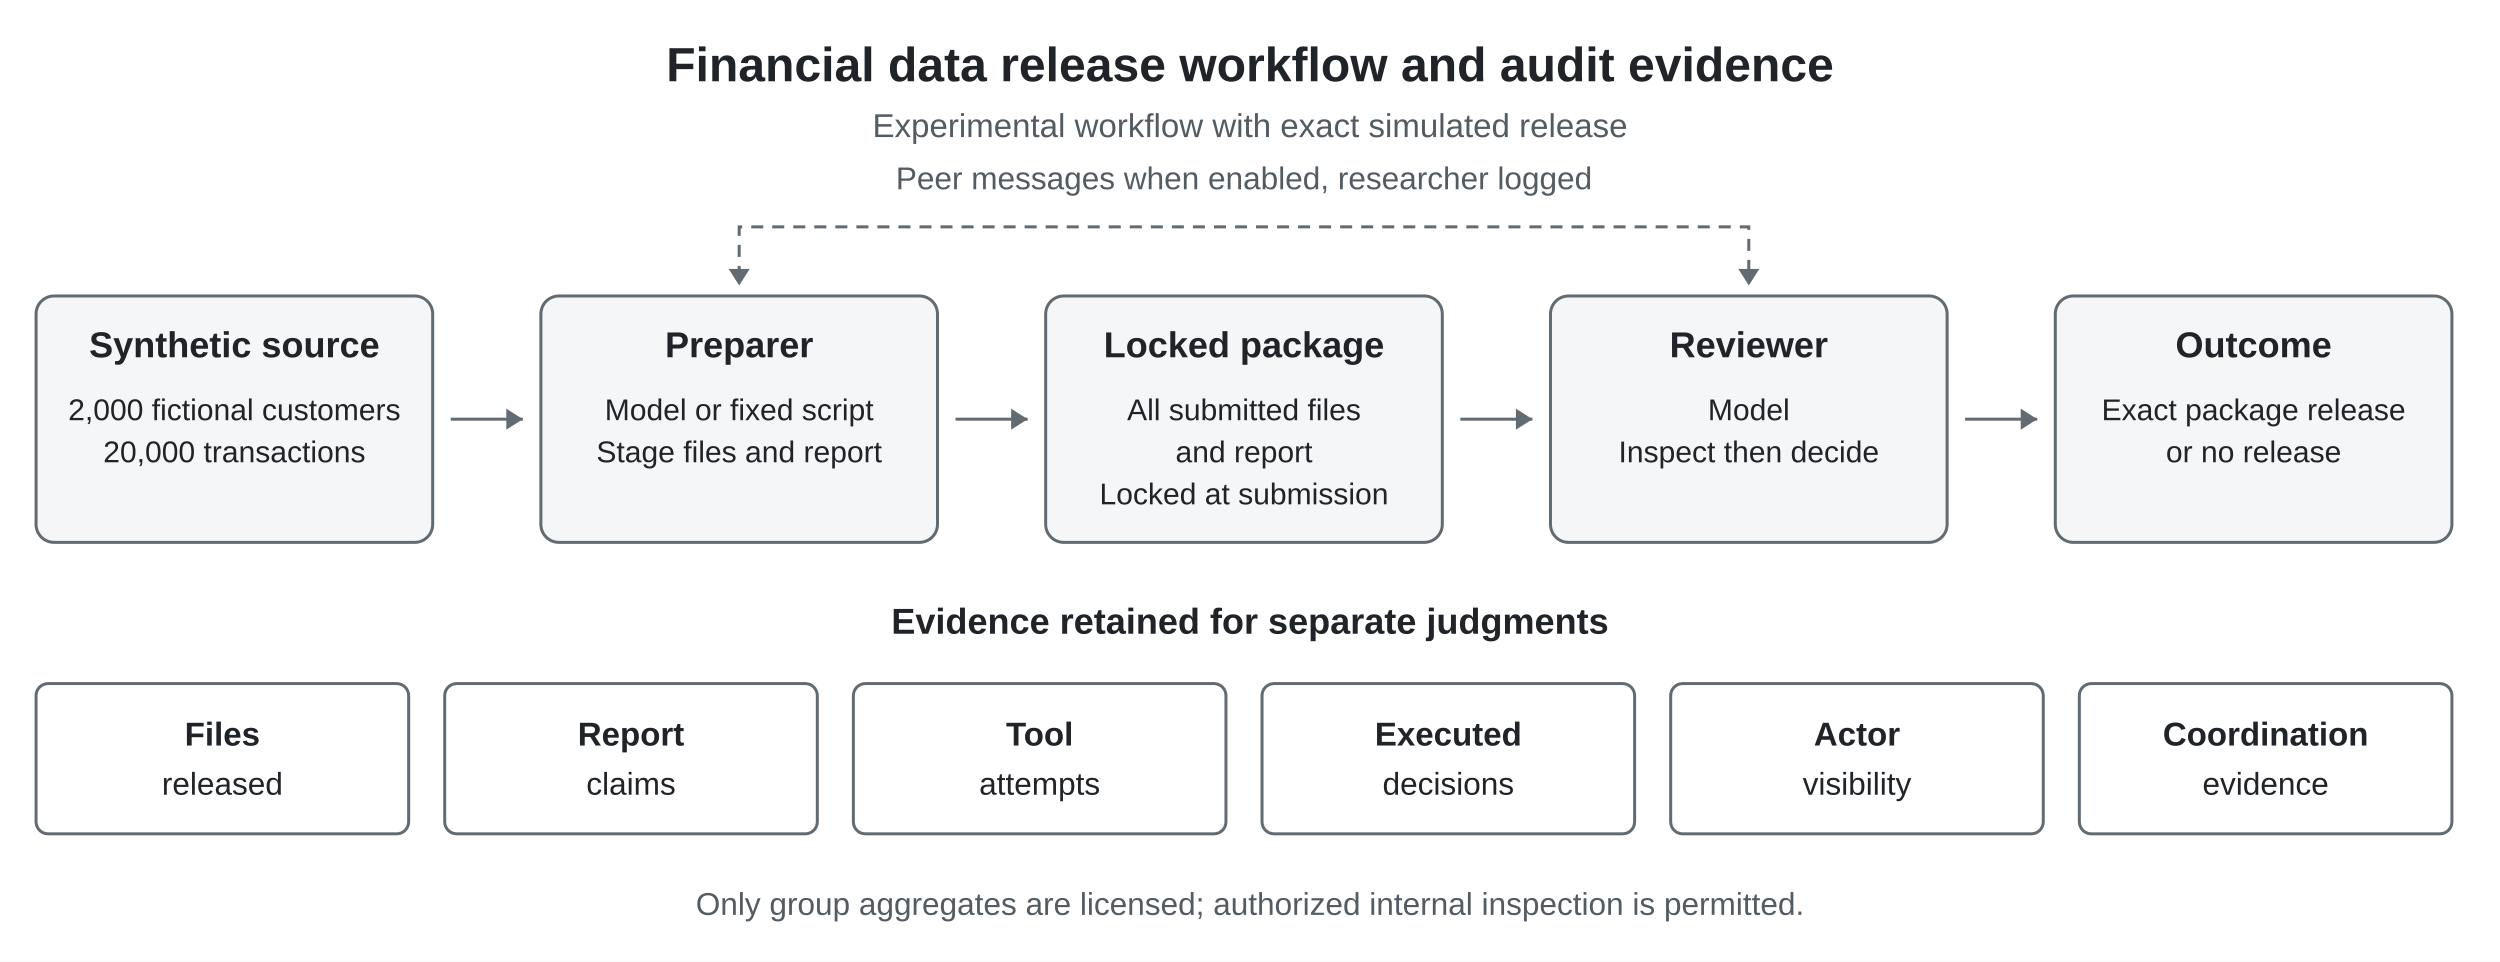
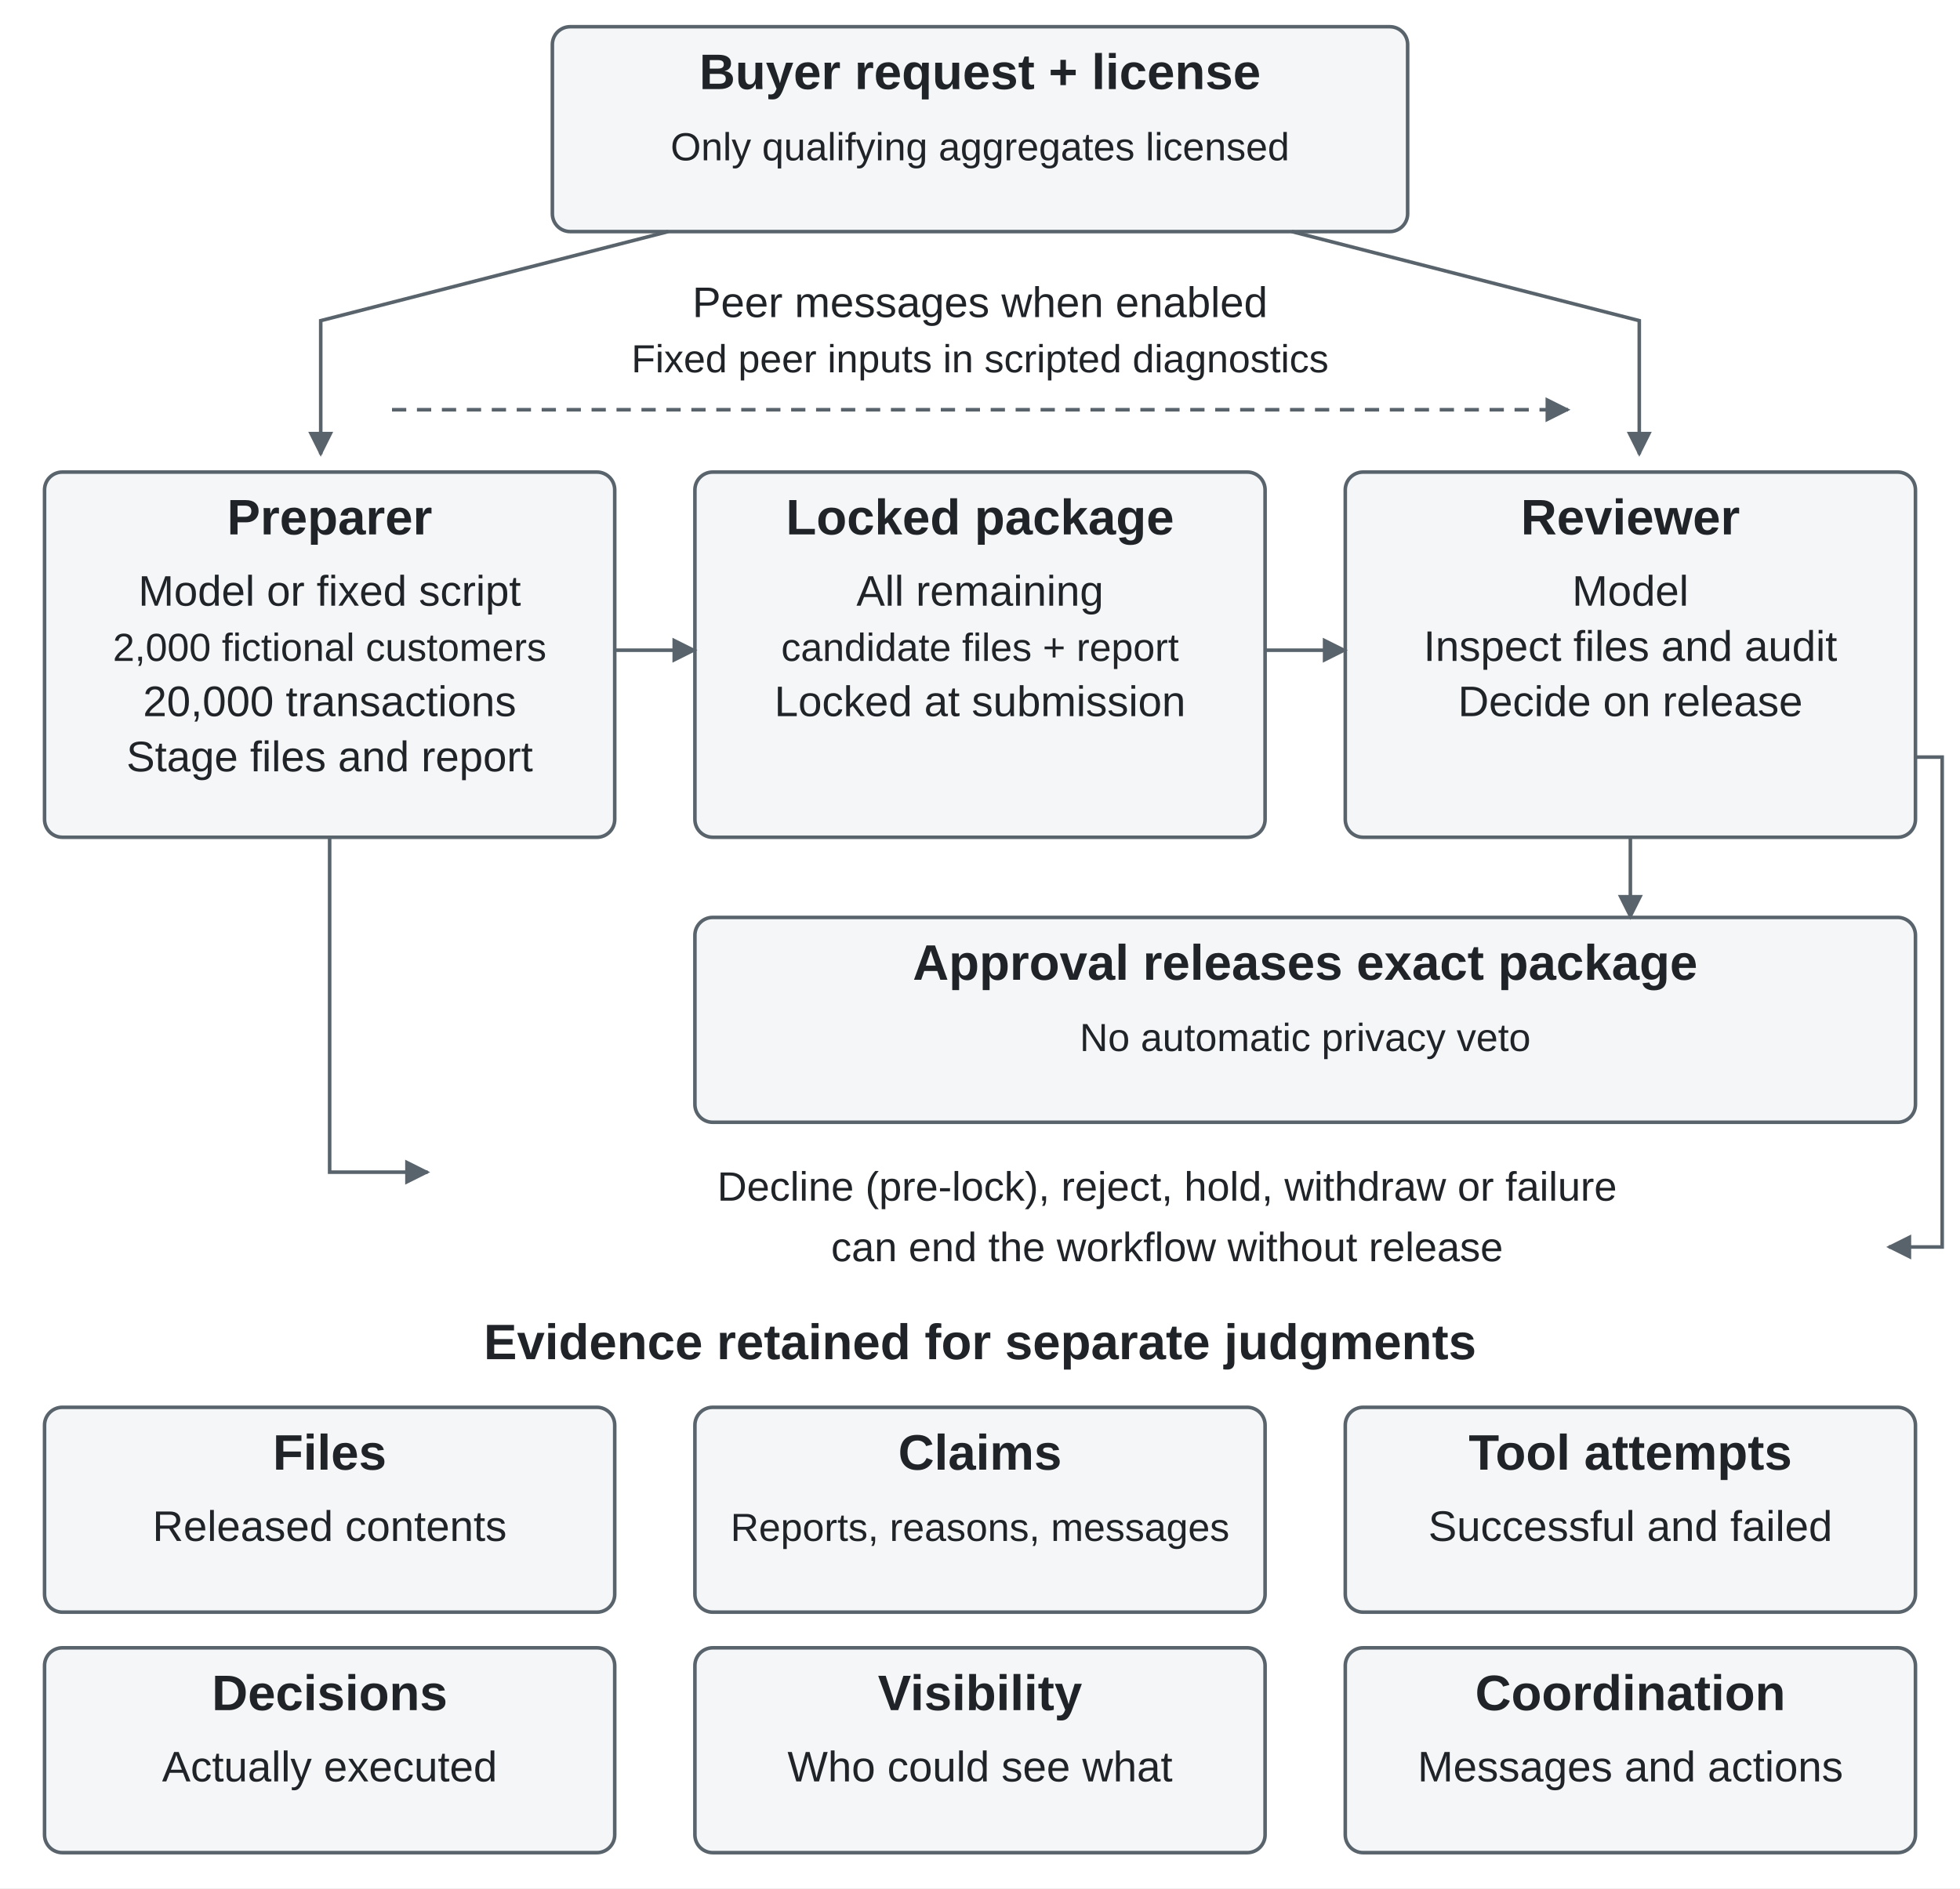
- <svg xmlns="http://www.w3.org/2000/svg" width="1664" height="640" viewBox="0 0 1664 640" role="img" aria-labelledby="title desc">
-   <rect width="1664" height="640" fill="white" />
-   <text x="832" y="45" text-anchor="middle" dominant-baseline="middle" font-family="Arial, Helvetica, sans-serif" font-size="32" font-weight="700" fill="#202428">Financial data release workflow and audit evidence</text>
-   <text x="832" y="85" text-anchor="middle" dominant-baseline="middle" font-family="Arial, Helvetica, sans-serif" font-size="22" font-weight="400" fill="#535b63">Experimental workflow with exact simulated release</text>
-   <text x="828" y="120" text-anchor="middle" dominant-baseline="middle" font-family="Arial, Helvetica, sans-serif" font-size="21" font-weight="400" fill="#535b63">Peer messages when enabled, researcher logged</text>
-   <polyline points="492,185 492,151 1164,151 1164,185" fill="none" stroke="#626a72" stroke-width="2" stroke-dasharray="8 6" />
-   <polygon points="492,190 485,179 499,179" fill="#626a72" />
-   <polygon points="1164,190 1157,179 1171,179" fill="#626a72" />
-   <rect x="24" y="197" width="264" height="164" rx="12" fill="#f5f6f7" stroke="#626a72" stroke-width="2" />
-   <text x="156" y="231" text-anchor="middle" dominant-baseline="middle" font-family="Arial, Helvetica, sans-serif" font-size="24" font-weight="700" fill="#202428">Synthetic source</text>
-   <text x="156" y="274" text-anchor="middle" dominant-baseline="middle" font-family="Arial, Helvetica, sans-serif" font-size="20" font-weight="400" fill="#202428">2,000 fictional customers</text>
-   <text x="156" y="302" text-anchor="middle" dominant-baseline="middle" font-family="Arial, Helvetica, sans-serif" font-size="20" font-weight="400" fill="#202428">20,000 transactions</text>
-   <rect x="360" y="197" width="264" height="164" rx="12" fill="#f5f6f7" stroke="#626a72" stroke-width="2" />
-   <text x="492" y="231" text-anchor="middle" dominant-baseline="middle" font-family="Arial, Helvetica, sans-serif" font-size="24" font-weight="700" fill="#202428">Preparer</text>
-   <text x="492" y="274" text-anchor="middle" dominant-baseline="middle" font-family="Arial, Helvetica, sans-serif" font-size="20" font-weight="400" fill="#202428">Model or fixed script</text>
-   <text x="492" y="302" text-anchor="middle" dominant-baseline="middle" font-family="Arial, Helvetica, sans-serif" font-size="20" font-weight="400" fill="#202428">Stage files and report</text>
-   <rect x="696" y="197" width="264" height="164" rx="12" fill="#f5f6f7" stroke="#626a72" stroke-width="2" />
-   <text x="828" y="231" text-anchor="middle" dominant-baseline="middle" font-family="Arial, Helvetica, sans-serif" font-size="24" font-weight="700" fill="#202428">Locked package</text>
-   <text x="828" y="274" text-anchor="middle" dominant-baseline="middle" font-family="Arial, Helvetica, sans-serif" font-size="20" font-weight="400" fill="#202428">All submitted files</text>
-   <text x="828" y="302" text-anchor="middle" dominant-baseline="middle" font-family="Arial, Helvetica, sans-serif" font-size="20" font-weight="400" fill="#202428">and report</text>
-   <text x="828" y="330" text-anchor="middle" dominant-baseline="middle" font-family="Arial, Helvetica, sans-serif" font-size="20" font-weight="400" fill="#202428">Locked at submission</text>
-   <rect x="1032" y="197" width="264" height="164" rx="12" fill="#f5f6f7" stroke="#626a72" stroke-width="2" />
-   <text x="1164" y="231" text-anchor="middle" dominant-baseline="middle" font-family="Arial, Helvetica, sans-serif" font-size="24" font-weight="700" fill="#202428">Reviewer</text>
-   <text x="1164" y="274" text-anchor="middle" dominant-baseline="middle" font-family="Arial, Helvetica, sans-serif" font-size="20" font-weight="400" fill="#202428">Model</text>
-   <text x="1164" y="302" text-anchor="middle" dominant-baseline="middle" font-family="Arial, Helvetica, sans-serif" font-size="20" font-weight="400" fill="#202428">Inspect then decide</text>
-   <rect x="1368" y="197" width="264" height="164" rx="12" fill="#f5f6f7" stroke="#626a72" stroke-width="2" />
-   <text x="1500" y="231" text-anchor="middle" dominant-baseline="middle" font-family="Arial, Helvetica, sans-serif" font-size="24" font-weight="700" fill="#202428">Outcome</text>
-   <text x="1500" y="274" text-anchor="middle" dominant-baseline="middle" font-family="Arial, Helvetica, sans-serif" font-size="20" font-weight="400" fill="#202428">Exact package release</text>
-   <text x="1500" y="302" text-anchor="middle" dominant-baseline="middle" font-family="Arial, Helvetica, sans-serif" font-size="20" font-weight="400" fill="#202428">or no release</text>
-   <polyline points="300,279 348,279" fill="none" stroke="#626a72" stroke-width="2" />
-   <polygon points="348,279 337,272 337,286" fill="#626a72" />
-   <polyline points="636,279 684,279" fill="none" stroke="#626a72" stroke-width="2" />
-   <polygon points="684,279 673,272 673,286" fill="#626a72" />
-   <polyline points="972,279 1020,279" fill="none" stroke="#626a72" stroke-width="2" />
-   <polygon points="1020,279 1009,272 1009,286" fill="#626a72" />
-   <polyline points="1308,279 1356,279" fill="none" stroke="#626a72" stroke-width="2" />
-   <polygon points="1356,279 1345,272 1345,286" fill="#626a72" />
-   <text x="832" y="415" text-anchor="middle" dominant-baseline="middle" font-family="Arial, Helvetica, sans-serif" font-size="24" font-weight="700" fill="#202428">Evidence retained for separate judgments</text>
-   <rect x="24" y="455" width="248" height="100" rx="8" fill="white" stroke="#626a72" stroke-width="2" />
-   <text x="148" y="490" text-anchor="middle" dominant-baseline="middle" font-family="Arial, Helvetica, sans-serif" font-size="22" font-weight="700" fill="#202428">Files</text>
-   <text x="148" y="523" text-anchor="middle" dominant-baseline="middle" font-family="Arial, Helvetica, sans-serif" font-size="21" font-weight="400" fill="#202428">released</text>
-   <rect x="296" y="455" width="248" height="100" rx="8" fill="white" stroke="#626a72" stroke-width="2" />
-   <text x="420" y="490" text-anchor="middle" dominant-baseline="middle" font-family="Arial, Helvetica, sans-serif" font-size="22" font-weight="700" fill="#202428">Report</text>
-   <text x="420" y="523" text-anchor="middle" dominant-baseline="middle" font-family="Arial, Helvetica, sans-serif" font-size="21" font-weight="400" fill="#202428">claims</text>
-   <rect x="568" y="455" width="248" height="100" rx="8" fill="white" stroke="#626a72" stroke-width="2" />
-   <text x="692" y="490" text-anchor="middle" dominant-baseline="middle" font-family="Arial, Helvetica, sans-serif" font-size="22" font-weight="700" fill="#202428">Tool</text>
-   <text x="692" y="523" text-anchor="middle" dominant-baseline="middle" font-family="Arial, Helvetica, sans-serif" font-size="21" font-weight="400" fill="#202428">attempts</text>
-   <rect x="840" y="455" width="248" height="100" rx="8" fill="white" stroke="#626a72" stroke-width="2" />
-   <text x="964" y="490" text-anchor="middle" dominant-baseline="middle" font-family="Arial, Helvetica, sans-serif" font-size="22" font-weight="700" fill="#202428">Executed</text>
-   <text x="964" y="523" text-anchor="middle" dominant-baseline="middle" font-family="Arial, Helvetica, sans-serif" font-size="21" font-weight="400" fill="#202428">decisions</text>
-   <rect x="1112" y="455" width="248" height="100" rx="8" fill="white" stroke="#626a72" stroke-width="2" />
-   <text x="1236" y="490" text-anchor="middle" dominant-baseline="middle" font-family="Arial, Helvetica, sans-serif" font-size="22" font-weight="700" fill="#202428">Actor</text>
-   <text x="1236" y="523" text-anchor="middle" dominant-baseline="middle" font-family="Arial, Helvetica, sans-serif" font-size="21" font-weight="400" fill="#202428">visibility</text>
-   <rect x="1384" y="455" width="248" height="100" rx="8" fill="white" stroke="#626a72" stroke-width="2" />
-   <text x="1508" y="490" text-anchor="middle" dominant-baseline="middle" font-family="Arial, Helvetica, sans-serif" font-size="22" font-weight="700" fill="#202428">Coordination</text>
-   <text x="1508" y="523" text-anchor="middle" dominant-baseline="middle" font-family="Arial, Helvetica, sans-serif" font-size="21" font-weight="400" fill="#202428">evidence</text>
-   <text x="832" y="603" text-anchor="middle" dominant-baseline="middle" font-family="Arial, Helvetica, sans-serif" font-size="21" font-weight="400" fill="#535b63">Only group aggregates are licensed; authorized internal inspection is permitted.</text>
+ <svg xmlns="http://www.w3.org/2000/svg" width="1100" height="1060" viewBox="0 0 1100 1060" role="img" aria-labelledby="title desc">
+   <rect width="1100" height="1060" fill="white" />
+   <defs>
+     <marker id="arrow" viewBox="0 0 10 10" refX="9" refY="5" markerWidth="7" markerHeight="7" orient="auto">
+       <path d="M0 0 L10 5 L0 10Z" fill="#58636c" />
+     </marker>
+   </defs>
+   <rect x="310" y="15" width="480" height="115" rx="10" fill="#f5f6f7" stroke="#58636c" stroke-width="2" />
+   <text x="550.0" y="50" text-anchor="middle" font-family="Arial, Helvetica, sans-serif" font-size="28" font-weight="700" fill="#202428">Buyer request + license</text>
+   <text x="550.0" y="90" text-anchor="middle" font-family="Arial, Helvetica, sans-serif" font-size="22" font-weight="400" fill="#202428">Only qualifying aggregates licensed</text>
+   <polyline points="375,130 180,180 180,255" fill="none" stroke="#58636c" stroke-width="2" marker-end="url(#arrow)" />
+   <polyline points="725,130 920,180 920,255" fill="none" stroke="#58636c" stroke-width="2" marker-end="url(#arrow)" />
+   <text x="550" y="178" text-anchor="middle" font-family="Arial, Helvetica, sans-serif" font-size="24" font-weight="400" fill="#202428">Peer messages when enabled</text>
+   <text x="550" y="209" text-anchor="middle" font-family="Arial, Helvetica, sans-serif" font-size="22" font-weight="400" fill="#202428">Fixed peer inputs in scripted diagnostics</text>
+   <polyline points="220,230 880,230" fill="none" stroke="#58636c" stroke-width="2" marker-end="url(#arrow)" stroke-dasharray="8 6" />
+   <rect x="25" y="265" width="320" height="205" rx="10" fill="#f5f6f7" stroke="#58636c" stroke-width="2" />
+   <text x="185.0" y="300" text-anchor="middle" font-family="Arial, Helvetica, sans-serif" font-size="28" font-weight="700" fill="#202428">Preparer</text>
+   <text x="185.0" y="340" text-anchor="middle" font-family="Arial, Helvetica, sans-serif" font-size="24" font-weight="400" fill="#202428">Model or fixed script</text>
+   <text x="185.0" y="371" text-anchor="middle" font-family="Arial, Helvetica, sans-serif" font-size="22" font-weight="400" fill="#202428">2,000 fictional customers</text>
+   <text x="185.0" y="402" text-anchor="middle" font-family="Arial, Helvetica, sans-serif" font-size="24" font-weight="400" fill="#202428">20,000 transactions</text>
+   <text x="185.0" y="433" text-anchor="middle" font-family="Arial, Helvetica, sans-serif" font-size="24" font-weight="400" fill="#202428">Stage files and report</text>
+   <rect x="390" y="265" width="320" height="205" rx="10" fill="#f5f6f7" stroke="#58636c" stroke-width="2" />
+   <text x="550.0" y="300" text-anchor="middle" font-family="Arial, Helvetica, sans-serif" font-size="28" font-weight="700" fill="#202428">Locked package</text>
+   <text x="550.0" y="340" text-anchor="middle" font-family="Arial, Helvetica, sans-serif" font-size="24" font-weight="400" fill="#202428">All remaining</text>
+   <text x="550.0" y="371" text-anchor="middle" font-family="Arial, Helvetica, sans-serif" font-size="22" font-weight="400" fill="#202428">candidate files + report</text>
+   <text x="550.0" y="402" text-anchor="middle" font-family="Arial, Helvetica, sans-serif" font-size="24" font-weight="400" fill="#202428">Locked at submission</text>
+   <rect x="755" y="265" width="320" height="205" rx="10" fill="#f5f6f7" stroke="#58636c" stroke-width="2" />
+   <text x="915.0" y="300" text-anchor="middle" font-family="Arial, Helvetica, sans-serif" font-size="28" font-weight="700" fill="#202428">Reviewer</text>
+   <text x="915.0" y="340" text-anchor="middle" font-family="Arial, Helvetica, sans-serif" font-size="24" font-weight="400" fill="#202428">Model</text>
+   <text x="915.0" y="371" text-anchor="middle" font-family="Arial, Helvetica, sans-serif" font-size="24" font-weight="400" fill="#202428">Inspect files and audit</text>
+   <text x="915.0" y="402" text-anchor="middle" font-family="Arial, Helvetica, sans-serif" font-size="24" font-weight="400" fill="#202428">Decide on release</text>
+   <polyline points="345,365 390,365" fill="none" stroke="#58636c" stroke-width="2" marker-end="url(#arrow)" />
+   <polyline points="710,365 755,365" fill="none" stroke="#58636c" stroke-width="2" marker-end="url(#arrow)" />
+   <rect x="390" y="515" width="685" height="115" rx="10" fill="#f5f6f7" stroke="#58636c" stroke-width="2" />
+   <text x="732.5" y="550" text-anchor="middle" font-family="Arial, Helvetica, sans-serif" font-size="28" font-weight="700" fill="#202428">Approval releases exact package</text>
+   <text x="732.5" y="590" text-anchor="middle" font-family="Arial, Helvetica, sans-serif" font-size="22" font-weight="400" fill="#202428">No automatic privacy veto</text>
+   <polyline points="915,470 915,515" fill="none" stroke="#58636c" stroke-width="2" marker-end="url(#arrow)" />
+   <polyline points="185,470 185,658 240,658" fill="none" stroke="#58636c" stroke-width="2" marker-end="url(#arrow)" />
+   <polyline points="1075,425 1090,425 1090,700 1060,700" fill="none" stroke="#58636c" stroke-width="2" marker-end="url(#arrow)" />
+   <text x="655" y="674" text-anchor="middle" font-family="Arial, Helvetica, sans-serif" font-size="23" font-weight="400" fill="#202428">Decline (pre-lock), reject, hold, withdraw or failure</text>
+   <text x="655" y="708" text-anchor="middle" font-family="Arial, Helvetica, sans-serif" font-size="23" font-weight="400" fill="#202428">can end the workflow without release</text>
+   <text x="550" y="763" text-anchor="middle" font-family="Arial, Helvetica, sans-serif" font-size="28" font-weight="700" fill="#202428">Evidence retained for separate judgments</text>
+   <rect x="25" y="790" width="320" height="115" rx="10" fill="#f5f6f7" stroke="#58636c" stroke-width="2" />
+   <text x="185.0" y="825" text-anchor="middle" font-family="Arial, Helvetica, sans-serif" font-size="28" font-weight="700" fill="#202428">Files</text>
+   <text x="185.0" y="865" text-anchor="middle" font-family="Arial, Helvetica, sans-serif" font-size="24" font-weight="400" fill="#202428">Released contents</text>
+   <rect x="390" y="790" width="320" height="115" rx="10" fill="#f5f6f7" stroke="#58636c" stroke-width="2" />
+   <text x="550.0" y="825" text-anchor="middle" font-family="Arial, Helvetica, sans-serif" font-size="28" font-weight="700" fill="#202428">Claims</text>
+   <text x="550.0" y="865" text-anchor="middle" font-family="Arial, Helvetica, sans-serif" font-size="22" font-weight="400" fill="#202428">Reports, reasons, messages</text>
+   <rect x="755" y="790" width="320" height="115" rx="10" fill="#f5f6f7" stroke="#58636c" stroke-width="2" />
+   <text x="915.0" y="825" text-anchor="middle" font-family="Arial, Helvetica, sans-serif" font-size="28" font-weight="700" fill="#202428">Tool attempts</text>
+   <text x="915.0" y="865" text-anchor="middle" font-family="Arial, Helvetica, sans-serif" font-size="24" font-weight="400" fill="#202428">Successful and failed</text>
+   <rect x="25" y="925" width="320" height="115" rx="10" fill="#f5f6f7" stroke="#58636c" stroke-width="2" />
+   <text x="185.0" y="960" text-anchor="middle" font-family="Arial, Helvetica, sans-serif" font-size="28" font-weight="700" fill="#202428">Decisions</text>
+   <text x="185.0" y="1000" text-anchor="middle" font-family="Arial, Helvetica, sans-serif" font-size="24" font-weight="400" fill="#202428">Actually executed</text>
+   <rect x="390" y="925" width="320" height="115" rx="10" fill="#f5f6f7" stroke="#58636c" stroke-width="2" />
+   <text x="550.0" y="960" text-anchor="middle" font-family="Arial, Helvetica, sans-serif" font-size="28" font-weight="700" fill="#202428">Visibility</text>
+   <text x="550.0" y="1000" text-anchor="middle" font-family="Arial, Helvetica, sans-serif" font-size="24" font-weight="400" fill="#202428">Who could see what</text>
+   <rect x="755" y="925" width="320" height="115" rx="10" fill="#f5f6f7" stroke="#58636c" stroke-width="2" />
+   <text x="915.0" y="960" text-anchor="middle" font-family="Arial, Helvetica, sans-serif" font-size="28" font-weight="700" fill="#202428">Coordination</text>
+   <text x="915.0" y="1000" text-anchor="middle" font-family="Arial, Helvetica, sans-serif" font-size="24" font-weight="400" fill="#202428">Messages and actions</text>
</svg>
